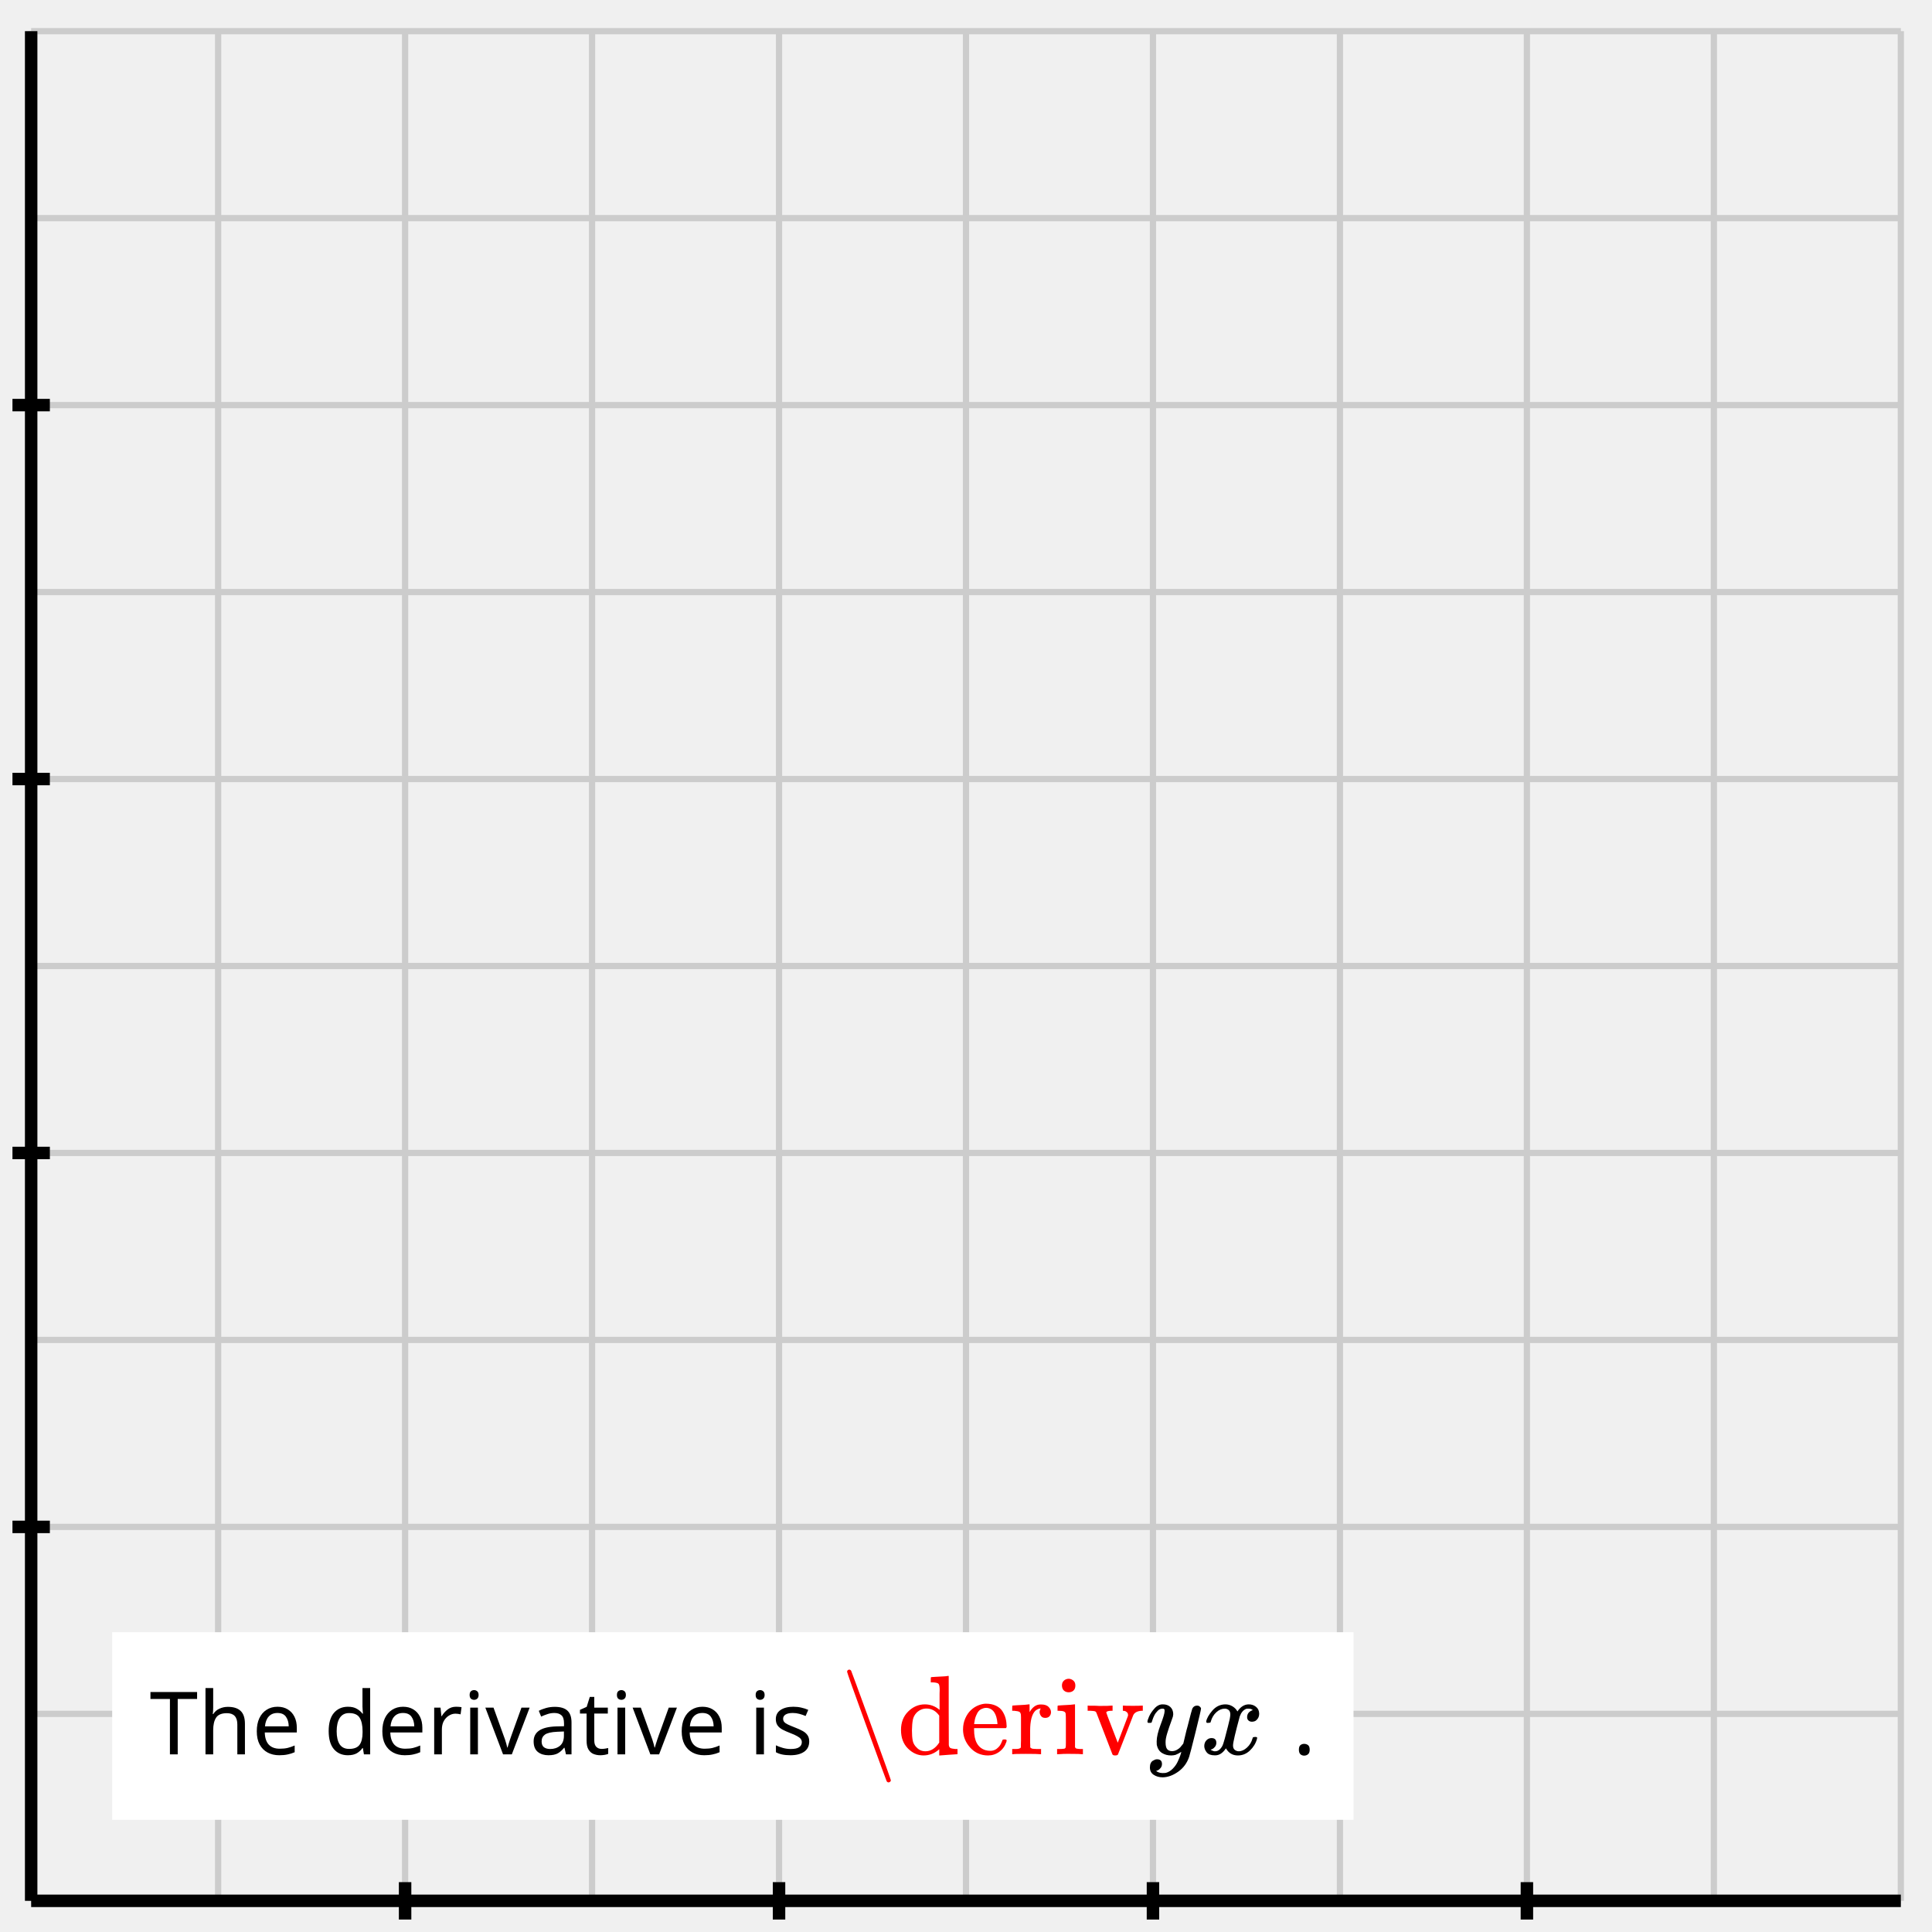
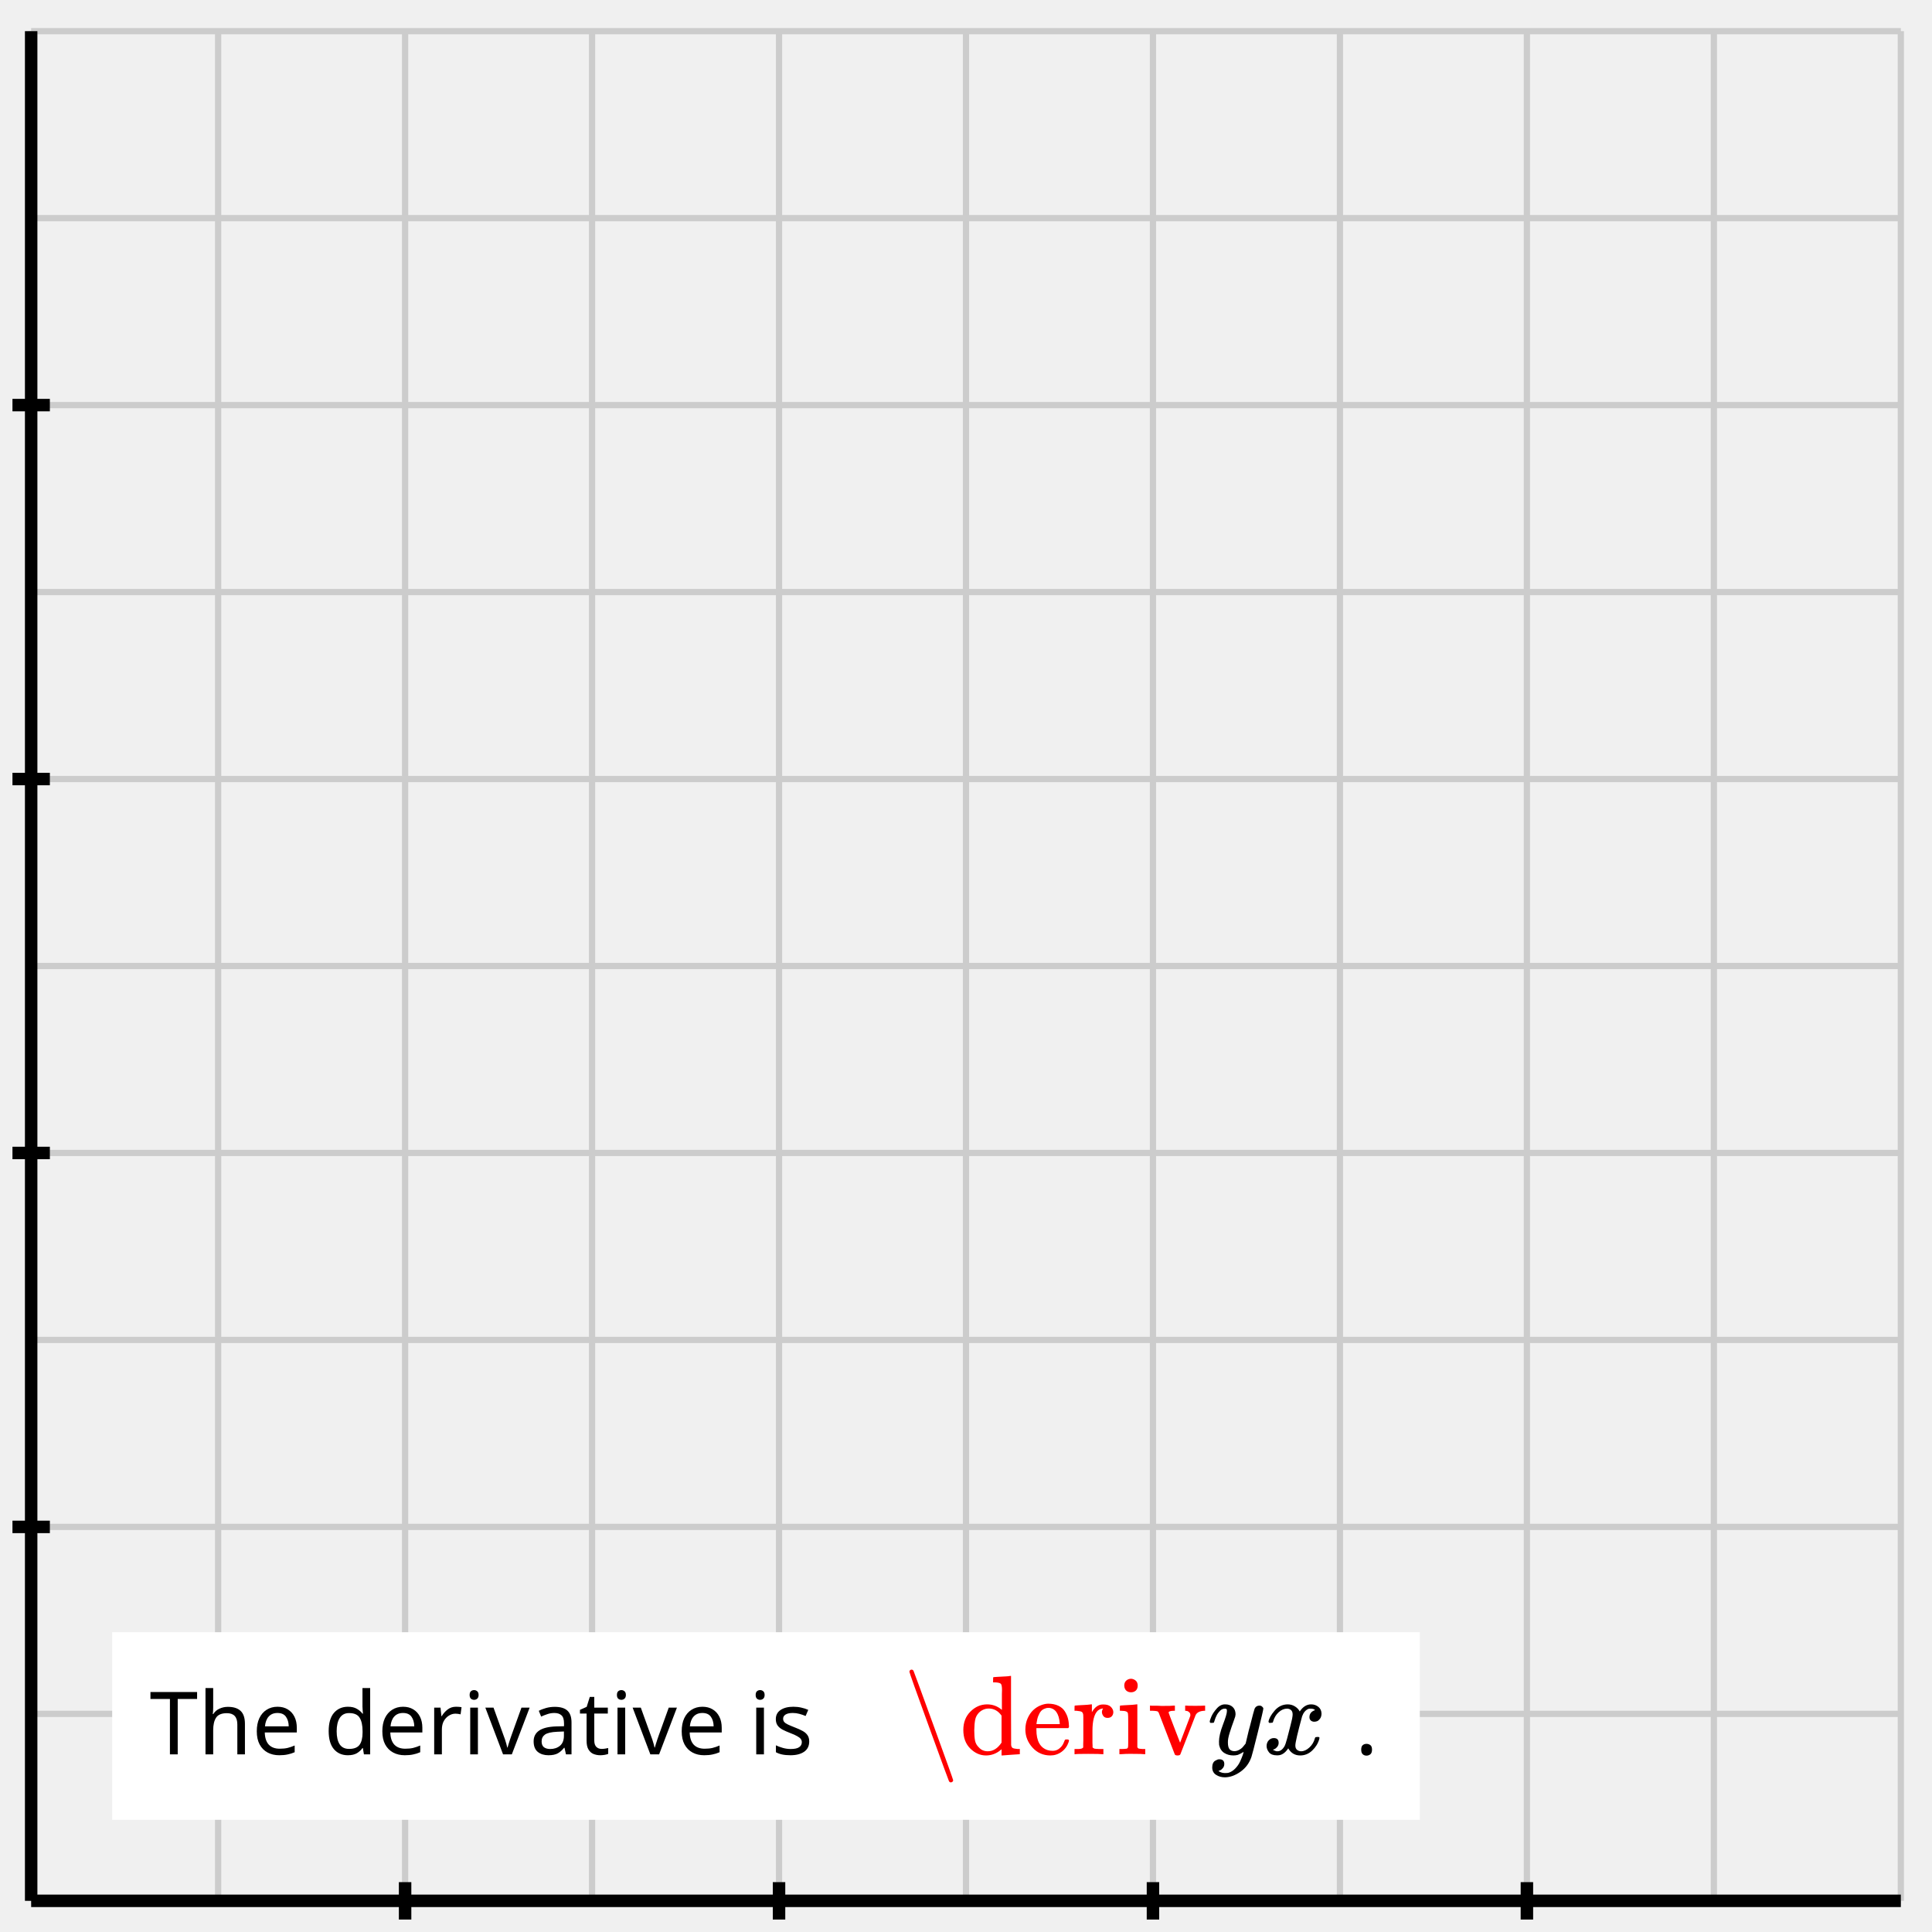
<svg xmlns="http://www.w3.org/2000/svg" xmlns:xlink="http://www.w3.org/1999/xlink" id="pretext-example-figure" width="310" height="310" viewBox="0 0 310 310">
  <defs>
    <clipPath id="pretext-example-__clipPath-0">
      <rect x="5.0" y="5.0" width="300.0" height="300.0" />
    </clipPath>
    <clipPath id="pretext-example-__clipPath-1">
      <rect x="5.0" y="5.0" width="300.0" height="300.0" />
    </clipPath>
  </defs>
  <g id="pretext-example-grid-axes">
    <g id="pretext-example-grid" stroke="#ccc" stroke-width="1">
      <line x1="5.0" y1="305.0" x2="5.0" y2="5.0" />
      <line x1="35.0" y1="305.0" x2="35.0" y2="5.0" />
      <line x1="65.0" y1="305.0" x2="65.0" y2="5.0" />
      <line x1="95.0" y1="305.0" x2="95.0" y2="5.0" />
      <line x1="125.0" y1="305.0" x2="125.0" y2="5.0" />
      <line x1="155.0" y1="305.0" x2="155.0" y2="5.0" />
      <line x1="185.0" y1="305.0" x2="185.0" y2="5.0" />
      <line x1="215.0" y1="305.0" x2="215.0" y2="5.0" />
      <line x1="245.0" y1="305.0" x2="245.0" y2="5.0" />
      <line x1="275.0" y1="305.0" x2="275.0" y2="5.0" />
      <line x1="305.0" y1="305.0" x2="305.0" y2="5.0" />
      <line x1="5.0" y1="305.0" x2="305.0" y2="305.0" />
      <line x1="5.0" y1="275.0" x2="305.0" y2="275.0" />
      <line x1="5.0" y1="245.0" x2="305.0" y2="245.0" />
      <line x1="5.0" y1="215.0" x2="305.0" y2="215.0" />
      <line x1="5.0" y1="185.0" x2="305.0" y2="185.0" />
      <line x1="5.0" y1="155.0" x2="305.0" y2="155.0" />
      <line x1="5.0" y1="125.0" x2="305.0" y2="125.0" />
      <line x1="5.0" y1="95.0" x2="305.0" y2="95.0" />
      <line x1="5.0" y1="65.0" x2="305.0" y2="65.0" />
      <line x1="5.0" y1="35.0" x2="305.0" y2="35.0" />
      <line x1="5.0" y1="5.0" x2="305.0" y2="5.0" />
    </g>
    <g id="pretext-example-axes" stroke="black" stroke-width="2">
      <line id="pretext-example-__line-22" x1="5.0" y1="305.0" x2="305.0" y2="305.0" stroke="black" stroke-width="2" />
      <g>
        <line id="pretext-example-__line-23" x1="65.0" y1="308.0" x2="65.0" y2="302.0" />
        <line id="pretext-example-__line-24" x1="125.0" y1="308.0" x2="125.0" y2="302.0" />
        <line id="pretext-example-__line-25" x1="185.0" y1="308.0" x2="185.0" y2="302.0" />
        <line id="pretext-example-__line-26" x1="245.0" y1="308.0" x2="245.0" y2="302.0" />
      </g>
      <line id="pretext-example-__line-27" x1="5.0" y1="305.0" x2="5.0" y2="5.0" stroke="black" stroke-width="2" />
      <g>
        <line id="pretext-example-__line-28" x1="2.0" y1="245.0" x2="8.0" y2="245.0" />
        <line id="pretext-example-__line-29" x1="2.0" y1="185.0" x2="8.0" y2="185.0" />
        <line id="pretext-example-__line-30" x1="2.0" y1="125.0" x2="8.0" y2="125.0" />
        <line id="pretext-example-__line-31" x1="2.0" y1="65.0" x2="8.0" y2="65.0" />
      </g>
    </g>
    <g id="pretext-example-__label-0" transform="translate(65.0,316.0) translate(-4.5,-0.0)">
      <g id="pretext-example-__g-0">
        <svg style="vertical-align: 0.000px" width="9.048px" height="12.056px" role="img" focusable="false" viewBox="0 -666 500 666" x="0.0" y="0.0">
          <defs>
            <path id="pretext-example-MJX-1-TEX-N-32" d="M109 429Q82 429 66 447T50 491Q50 562 103 614T235 666Q326 666 387 610T449 465Q449 422 429 383T381 315T301 241Q265 210 201 149L142 93L218 92Q375 92 385 97Q392 99 409 186V189H449V186Q448 183 436 95T421 3V0H50V19V31Q50 38 56 46T86 81Q115 113 136 137Q145 147 170 174T204 211T233 244T261 278T284 308T305 340T320 369T333 401T340 431T343 464Q343 527 309 573T212 619Q179 619 154 602T119 569T109 550Q109 549 114 549Q132 549 151 535T170 489Q170 464 154 447T109 429Z" />
          </defs>
          <g stroke="currentColor" fill="currentColor" stroke-width="0" transform="scale(1,-1)">
            <g data-mml-node="math">
              <g data-mml-node="mtext" data-semantic-type="text" data-semantic-role="integer" data-semantic-font="normal" data-semantic-annotation="clearspeak:unit" data-semantic-id="0" data-semantic-speech="2">
                <use data-c="32" xlink:href="#pretext-example-MJX-1-TEX-N-32" />
              </g>
            </g>
          </g>
        </svg>
      </g>
    </g>
    <g id="pretext-example-__label-1" transform="translate(125.0,316.0) translate(-4.5,-0.0)">
      <g id="pretext-example-__g-1">
        <svg style="vertical-align: 0.000px" width="9.048px" height="12.256px" role="img" focusable="false" viewBox="0 -677 500 677" x="0.0" y="0.0">
          <defs>
            <path id="pretext-example-MJX-2-TEX-N-34" d="M462 0Q444 3 333 3Q217 3 199 0H190V46H221Q241 46 248 46T265 48T279 53T286 61Q287 63 287 115V165H28V211L179 442Q332 674 334 675Q336 677 355 677H373L379 671V211H471V165H379V114Q379 73 379 66T385 54Q393 47 442 46H471V0H462ZM293 211V545L74 212L183 211H293Z" />
          </defs>
          <g stroke="currentColor" fill="currentColor" stroke-width="0" transform="scale(1,-1)">
            <g data-mml-node="math">
              <g data-mml-node="mtext" data-semantic-type="text" data-semantic-role="integer" data-semantic-font="normal" data-semantic-annotation="clearspeak:unit" data-semantic-id="0" data-semantic-speech="4">
                <use data-c="34" xlink:href="#pretext-example-MJX-2-TEX-N-34" />
              </g>
            </g>
          </g>
        </svg>
      </g>
    </g>
    <g id="pretext-example-__label-2" transform="translate(185.0,316.0) translate(-4.5,-0.0)">
      <g id="pretext-example-__g-2">
        <svg style="vertical-align: -0.400px" width="9.048px" height="12.456px" role="img" focusable="false" viewBox="0 -666 500 688" x="0.0" y="0.0">
          <defs>
            <path id="pretext-example-MJX-3-TEX-N-36" d="M42 313Q42 476 123 571T303 666Q372 666 402 630T432 550Q432 525 418 510T379 495Q356 495 341 509T326 548Q326 592 373 601Q351 623 311 626Q240 626 194 566Q147 500 147 364L148 360Q153 366 156 373Q197 433 263 433H267Q313 433 348 414Q372 400 396 374T435 317Q456 268 456 210V192Q456 169 451 149Q440 90 387 34T253 -22Q225 -22 199 -14T143 16T92 75T56 172T42 313ZM257 397Q227 397 205 380T171 335T154 278T148 216Q148 133 160 97T198 39Q222 21 251 21Q302 21 329 59Q342 77 347 104T352 209Q352 289 347 316T329 361Q302 397 257 397Z" />
          </defs>
          <g stroke="currentColor" fill="currentColor" stroke-width="0" transform="scale(1,-1)">
            <g data-mml-node="math">
              <g data-mml-node="mtext" data-semantic-type="text" data-semantic-role="integer" data-semantic-font="normal" data-semantic-annotation="clearspeak:unit" data-semantic-id="0" data-semantic-speech="6">
                <use data-c="36" xlink:href="#pretext-example-MJX-3-TEX-N-36" />
              </g>
            </g>
          </g>
        </svg>
      </g>
    </g>
    <g id="pretext-example-__label-3" transform="translate(245.0,316.0) translate(-4.5,-0.0)">
      <g id="pretext-example-__g-3">
        <svg style="vertical-align: -0.400px" width="9.048px" height="12.456px" role="img" focusable="false" viewBox="0 -666 500 688" x="0.0" y="0.0">
          <defs>
            <path id="pretext-example-MJX-4-TEX-N-38" d="M70 417T70 494T124 618T248 666Q319 666 374 624T429 515Q429 485 418 459T392 417T361 389T335 371T324 363L338 354Q352 344 366 334T382 323Q457 264 457 174Q457 95 399 37T249 -22Q159 -22 101 29T43 155Q43 263 172 335L154 348Q133 361 127 368Q70 417 70 494ZM286 386L292 390Q298 394 301 396T311 403T323 413T334 425T345 438T355 454T364 471T369 491T371 513Q371 556 342 586T275 624Q268 625 242 625Q201 625 165 599T128 534Q128 511 141 492T167 463T217 431Q224 426 228 424L286 386ZM250 21Q308 21 350 55T392 137Q392 154 387 169T375 194T353 216T330 234T301 253T274 270Q260 279 244 289T218 306L210 311Q204 311 181 294T133 239T107 157Q107 98 150 60T250 21Z" />
          </defs>
          <g stroke="currentColor" fill="currentColor" stroke-width="0" transform="scale(1,-1)">
            <g data-mml-node="math">
              <g data-mml-node="mtext" data-semantic-type="text" data-semantic-role="integer" data-semantic-font="normal" data-semantic-annotation="clearspeak:unit" data-semantic-id="0" data-semantic-speech="8">
                <use data-c="38" xlink:href="#pretext-example-MJX-4-TEX-N-38" />
              </g>
            </g>
          </g>
        </svg>
      </g>
    </g>
    <g id="pretext-example-__label-4" transform="translate(-6.0,245.0) translate(-9.0,-6.0)">
      <g id="pretext-example-__g-4">
        <svg style="vertical-align: 0.000px" width="9.048px" height="12.056px" role="img" focusable="false" viewBox="0 -666 500 666" x="0.0" y="0.0">
          <defs>
            <path id="pretext-example-MJX-5-TEX-N-32" d="M109 429Q82 429 66 447T50 491Q50 562 103 614T235 666Q326 666 387 610T449 465Q449 422 429 383T381 315T301 241Q265 210 201 149L142 93L218 92Q375 92 385 97Q392 99 409 186V189H449V186Q448 183 436 95T421 3V0H50V19V31Q50 38 56 46T86 81Q115 113 136 137Q145 147 170 174T204 211T233 244T261 278T284 308T305 340T320 369T333 401T340 431T343 464Q343 527 309 573T212 619Q179 619 154 602T119 569T109 550Q109 549 114 549Q132 549 151 535T170 489Q170 464 154 447T109 429Z" />
          </defs>
          <g stroke="currentColor" fill="currentColor" stroke-width="0" transform="scale(1,-1)">
            <g data-mml-node="math">
              <g data-mml-node="mtext" data-semantic-type="text" data-semantic-role="integer" data-semantic-font="normal" data-semantic-annotation="clearspeak:unit" data-semantic-id="0" data-semantic-speech="2">
                <use data-c="32" xlink:href="#pretext-example-MJX-5-TEX-N-32" />
              </g>
            </g>
          </g>
        </svg>
      </g>
    </g>
    <g id="pretext-example-__label-5" transform="translate(-6.0,185.0) translate(-9.0,-6.1)">
      <g id="pretext-example-__g-5">
        <svg style="vertical-align: 0.000px" width="9.048px" height="12.256px" role="img" focusable="false" viewBox="0 -677 500 677" x="0.0" y="0.0">
          <defs>
            <path id="pretext-example-MJX-6-TEX-N-34" d="M462 0Q444 3 333 3Q217 3 199 0H190V46H221Q241 46 248 46T265 48T279 53T286 61Q287 63 287 115V165H28V211L179 442Q332 674 334 675Q336 677 355 677H373L379 671V211H471V165H379V114Q379 73 379 66T385 54Q393 47 442 46H471V0H462ZM293 211V545L74 212L183 211H293Z" />
          </defs>
          <g stroke="currentColor" fill="currentColor" stroke-width="0" transform="scale(1,-1)">
            <g data-mml-node="math">
              <g data-mml-node="mtext" data-semantic-type="text" data-semantic-role="integer" data-semantic-font="normal" data-semantic-annotation="clearspeak:unit" data-semantic-id="0" data-semantic-speech="4">
                <use data-c="34" xlink:href="#pretext-example-MJX-6-TEX-N-34" />
              </g>
            </g>
          </g>
        </svg>
      </g>
    </g>
    <g id="pretext-example-__label-6" transform="translate(-6.0,125.0) translate(-9.0,-6.2)">
      <g id="pretext-example-__g-6">
        <svg style="vertical-align: -0.400px" width="9.048px" height="12.456px" role="img" focusable="false" viewBox="0 -666 500 688" x="0.0" y="0.0">
          <defs>
            <path id="pretext-example-MJX-7-TEX-N-36" d="M42 313Q42 476 123 571T303 666Q372 666 402 630T432 550Q432 525 418 510T379 495Q356 495 341 509T326 548Q326 592 373 601Q351 623 311 626Q240 626 194 566Q147 500 147 364L148 360Q153 366 156 373Q197 433 263 433H267Q313 433 348 414Q372 400 396 374T435 317Q456 268 456 210V192Q456 169 451 149Q440 90 387 34T253 -22Q225 -22 199 -14T143 16T92 75T56 172T42 313ZM257 397Q227 397 205 380T171 335T154 278T148 216Q148 133 160 97T198 39Q222 21 251 21Q302 21 329 59Q342 77 347 104T352 209Q352 289 347 316T329 361Q302 397 257 397Z" />
          </defs>
          <g stroke="currentColor" fill="currentColor" stroke-width="0" transform="scale(1,-1)">
            <g data-mml-node="math">
              <g data-mml-node="mtext" data-semantic-type="text" data-semantic-role="integer" data-semantic-font="normal" data-semantic-annotation="clearspeak:unit" data-semantic-id="0" data-semantic-speech="6">
                <use data-c="36" xlink:href="#pretext-example-MJX-7-TEX-N-36" />
              </g>
            </g>
          </g>
        </svg>
      </g>
    </g>
    <g id="pretext-example-__label-7" transform="translate(-6.0,65.0) translate(-9.0,-6.2)">
      <g id="pretext-example-__g-7">
        <svg style="vertical-align: -0.400px" width="9.048px" height="12.456px" role="img" focusable="false" viewBox="0 -666 500 688" x="0.0" y="0.0">
          <defs>
            <path id="pretext-example-MJX-8-TEX-N-38" d="M70 417T70 494T124 618T248 666Q319 666 374 624T429 515Q429 485 418 459T392 417T361 389T335 371T324 363L338 354Q352 344 366 334T382 323Q457 264 457 174Q457 95 399 37T249 -22Q159 -22 101 29T43 155Q43 263 172 335L154 348Q133 361 127 368Q70 417 70 494ZM286 386L292 390Q298 394 301 396T311 403T323 413T334 425T345 438T355 454T364 471T369 491T371 513Q371 556 342 586T275 624Q268 625 242 625Q201 625 165 599T128 534Q128 511 141 492T167 463T217 431Q224 426 228 424L286 386ZM250 21Q308 21 350 55T392 137Q392 154 387 169T375 194T353 216T330 234T301 253T274 270Q260 279 244 289T218 306L210 311Q204 311 181 294T133 239T107 157Q107 98 150 60T250 21Z" />
          </defs>
          <g stroke="currentColor" fill="currentColor" stroke-width="0" transform="scale(1,-1)">
            <g data-mml-node="math">
              <g data-mml-node="mtext" data-semantic-type="text" data-semantic-role="integer" data-semantic-font="normal" data-semantic-annotation="clearspeak:unit" data-semantic-id="0" data-semantic-speech="8">
                <use data-c="38" xlink:href="#pretext-example-MJX-8-TEX-N-38" />
              </g>
            </g>
          </g>
        </svg>
      </g>
    </g>
  </g>
  <path id="pretext-example-__path-0" d="M 65.0 245.0 L 245.0 245.0 L 245.0 65.0 L 65.0 65.0 Z" stroke="none" stroke-width="2" fill="none" />
  <g id="pretext-example-__label-8" transform="translate(24.0,286.0) translate(0.0,-18.1)">
-     <rect x="-6" y="-6" width="199.178" height="30.096" stroke="none" fill="white" />
+     <rect x="-6" y="-6" width="209.815" height="30.096" stroke="none" fill="white" />
    <g id="pretext-example-__g-8">
      <text font-family="sans-serif" font-size="14" x="0.0" y="13.6">The derivative is</text>
-       <svg style="vertical-align: -4.528px" width="68.056px" height="18.096px" role="img" focusable="false" viewBox="0 -750 3760 1000" x="110.9" y="0.0">
+       <svg style="vertical-align: -4.528px" width="68.056px" height="18.096px" role="img" focusable="false" viewBox="0 -750 3760 1000" x="120.9" y="0.0">
        <defs>
          <path id="pretext-example-MJX-9-TEX-N-5C" d="M56 731Q56 740 62 745T75 750Q85 750 92 740Q96 733 270 255T444 -231Q444 -239 438 -244T424 -250Q414 -250 407 -240Q404 -236 230 242T56 731Z" />
          <path id="pretext-example-MJX-9-TEX-N-64" d="M376 495Q376 511 376 535T377 568Q377 613 367 624T316 637H298V660Q298 683 300 683L310 684Q320 685 339 686T376 688Q393 689 413 690T443 693T454 694H457V390Q457 84 458 81Q461 61 472 55T517 46H535V0Q533 0 459 -5T380 -11H373V44L365 37Q307 -11 235 -11Q158 -11 96 50T34 215Q34 315 97 378T244 442Q319 442 376 393V495ZM373 342Q328 405 260 405Q211 405 173 369Q146 341 139 305T131 211Q131 155 138 120T173 59Q203 26 251 26Q322 26 373 103V342Z" />
          <path id="pretext-example-MJX-9-TEX-N-65" d="M28 218Q28 273 48 318T98 391T163 433T229 448Q282 448 320 430T378 380T406 316T415 245Q415 238 408 231H126V216Q126 68 226 36Q246 30 270 30Q312 30 342 62Q359 79 369 104L379 128Q382 131 395 131H398Q415 131 415 121Q415 117 412 108Q393 53 349 21T250 -11Q155 -11 92 58T28 218ZM333 275Q322 403 238 411H236Q228 411 220 410T195 402T166 381T143 340T127 274V267H333V275Z" />
          <path id="pretext-example-MJX-9-TEX-N-72" d="M36 46H50Q89 46 97 60V68Q97 77 97 91T98 122T98 161T98 203Q98 234 98 269T98 328L97 351Q94 370 83 376T38 385H20V408Q20 431 22 431L32 432Q42 433 60 434T96 436Q112 437 131 438T160 441T171 442H174V373Q213 441 271 441H277Q322 441 343 419T364 373Q364 352 351 337T313 322Q288 322 276 338T263 372Q263 381 265 388T270 400T273 405Q271 407 250 401Q234 393 226 386Q179 341 179 207V154Q179 141 179 127T179 101T180 81T180 66V61Q181 59 183 57T188 54T193 51T200 49T207 48T216 47T225 47T235 46T245 46H276V0H267Q249 3 140 3Q37 3 28 0H20V46H36Z" />
          <path id="pretext-example-MJX-9-TEX-N-69" d="M69 609Q69 637 87 653T131 669Q154 667 171 652T188 609Q188 579 171 564T129 549Q104 549 87 564T69 609ZM247 0Q232 3 143 3Q132 3 106 3T56 1L34 0H26V46H42Q70 46 91 49Q100 53 102 60T104 102V205V293Q104 345 102 359T88 378Q74 385 41 385H30V408Q30 431 32 431L42 432Q52 433 70 434T106 436Q123 437 142 438T171 441T182 442H185V62Q190 52 197 50T232 46H255V0H247Z" />
          <path id="pretext-example-MJX-9-TEX-N-76" d="M338 431Q344 429 422 429Q479 429 503 431H508V385H497Q439 381 423 345Q421 341 356 172T288 -2Q283 -11 263 -11Q244 -11 239 -2Q99 359 98 364Q93 378 82 381T43 385H19V431H25L33 430Q41 430 53 430T79 430T104 429T122 428Q217 428 232 431H240V385H226Q187 384 184 370Q184 366 235 234L286 102L377 341V349Q377 363 367 372T349 383T335 385H331V431H338Z" />
          <path id="pretext-example-MJX-9-TEX-I-1D466" d="M21 287Q21 301 36 335T84 406T158 442Q199 442 224 419T250 355Q248 336 247 334Q247 331 231 288T198 191T182 105Q182 62 196 45T238 27Q261 27 281 38T312 61T339 94Q339 95 344 114T358 173T377 247Q415 397 419 404Q432 431 462 431Q475 431 483 424T494 412T496 403Q496 390 447 193T391 -23Q363 -106 294 -155T156 -205Q111 -205 77 -183T43 -117Q43 -95 50 -80T69 -58T89 -48T106 -45Q150 -45 150 -87Q150 -107 138 -122T115 -142T102 -147L99 -148Q101 -153 118 -160T152 -167H160Q177 -167 186 -165Q219 -156 247 -127T290 -65T313 -9T321 21L315 17Q309 13 296 6T270 -6Q250 -11 231 -11Q185 -11 150 11T104 82Q103 89 103 113Q103 170 138 262T173 379Q173 380 173 381Q173 390 173 393T169 400T158 404H154Q131 404 112 385T82 344T65 302T57 280Q55 278 41 278H27Q21 284 21 287Z" />
          <path id="pretext-example-MJX-9-TEX-N-2062" d="" />
          <path id="pretext-example-MJX-9-TEX-I-1D465" d="M52 289Q59 331 106 386T222 442Q257 442 286 424T329 379Q371 442 430 442Q467 442 494 420T522 361Q522 332 508 314T481 292T458 288Q439 288 427 299T415 328Q415 374 465 391Q454 404 425 404Q412 404 406 402Q368 386 350 336Q290 115 290 78Q290 50 306 38T341 26Q378 26 414 59T463 140Q466 150 469 151T485 153H489Q504 153 504 145Q504 144 502 134Q486 77 440 33T333 -11Q263 -11 227 52Q186 -10 133 -10H127Q78 -10 57 16T35 71Q35 103 54 123T99 143Q142 143 142 101Q142 81 130 66T107 46T94 41L91 40Q91 39 97 36T113 29T132 26Q168 26 194 71Q203 87 217 139T245 247T261 313Q266 340 266 352Q266 380 251 392T217 404Q177 404 142 372T93 290Q91 281 88 280T72 278H58Q52 284 52 289Z" />
        </defs>
        <g stroke="currentColor" fill="currentColor" stroke-width="0" transform="scale(1,-1)">
          <g data-mml-node="math" data-semantic-type="punctuated" data-semantic-role="text" data-semantic-id="6" data-semantic-children="0,4" data-semantic-collapsed="(6 (c 5) 0 4)" data-semantic-speech="backslash deriv y x">
            <g data-mml-node="mtext" fill="red" stroke="red" data-semantic-type="text" data-semantic-role="unknown" data-semantic-font="normal" data-semantic-annotation="clearspeak:unit" data-semantic-id="0" data-semantic-parent="6" data-semantic-speech="backslash deriv">
              <use data-c="5C" xlink:href="#pretext-example-MJX-9-TEX-N-5C" />
              <use data-c="64" xlink:href="#pretext-example-MJX-9-TEX-N-64" transform="translate(500,0)" />
              <use data-c="65" xlink:href="#pretext-example-MJX-9-TEX-N-65" transform="translate(1056,0)" />
              <use data-c="72" xlink:href="#pretext-example-MJX-9-TEX-N-72" transform="translate(1500,0)" />
              <use data-c="69" xlink:href="#pretext-example-MJX-9-TEX-N-69" transform="translate(1892,0)" />
              <use data-c="76" xlink:href="#pretext-example-MJX-9-TEX-N-76" transform="translate(2170,0)" />
            </g>
            <g data-mml-node="mrow" data-semantic-type="infixop" data-semantic-role="implicit" data-semantic-annotation="clearspeak:simple;clearspeak:unit" data-semantic-id="4" data-semantic-children="1,2" data-semantic-content="3" data-semantic-parent="6" data-semantic-speech="y x" transform="translate(2698,0)">
              <g data-mml-node="TeXAtom" data-mjx-texclass="ORD">
                <g data-mml-node="mi" data-semantic-type="identifier" data-semantic-role="latinletter" data-semantic-font="italic" data-semantic-annotation="clearspeak:simple" data-semantic-id="1" data-semantic-parent="4" data-semantic-attributes="texclass:ORD" data-semantic-speech="y">
                  <use data-c="1D466" xlink:href="#pretext-example-MJX-9-TEX-I-1D466" />
                </g>
              </g>
              <g data-mml-node="mo" data-semantic-type="operator" data-semantic-role="multiplication" data-semantic-id="3" data-semantic-parent="4" data-semantic-added="true" data-semantic-operator="infixop,⁢" data-semantic-speech="times" transform="translate(490,0)">
                <use data-c="2062" xlink:href="#pretext-example-MJX-9-TEX-N-2062" />
              </g>
              <g data-mml-node="TeXAtom" data-mjx-texclass="ORD" transform="translate(490,0)">
                <g data-mml-node="mi" data-semantic-type="identifier" data-semantic-role="latinletter" data-semantic-font="italic" data-semantic-annotation="clearspeak:simple" data-semantic-id="2" data-semantic-parent="4" data-semantic-attributes="texclass:ORD" data-semantic-speech="x">
                  <use data-c="1D465" xlink:href="#pretext-example-MJX-9-TEX-I-1D465" />
                </g>
              </g>
            </g>
          </g>
        </g>
      </svg>
-       <text font-family="sans-serif" font-size="14" x="183.4" y="13.6">.</text>
+       <text font-family="sans-serif" font-size="14" x="193.4" y="13.6">.</text>
    </g>
  </g>
</svg>
